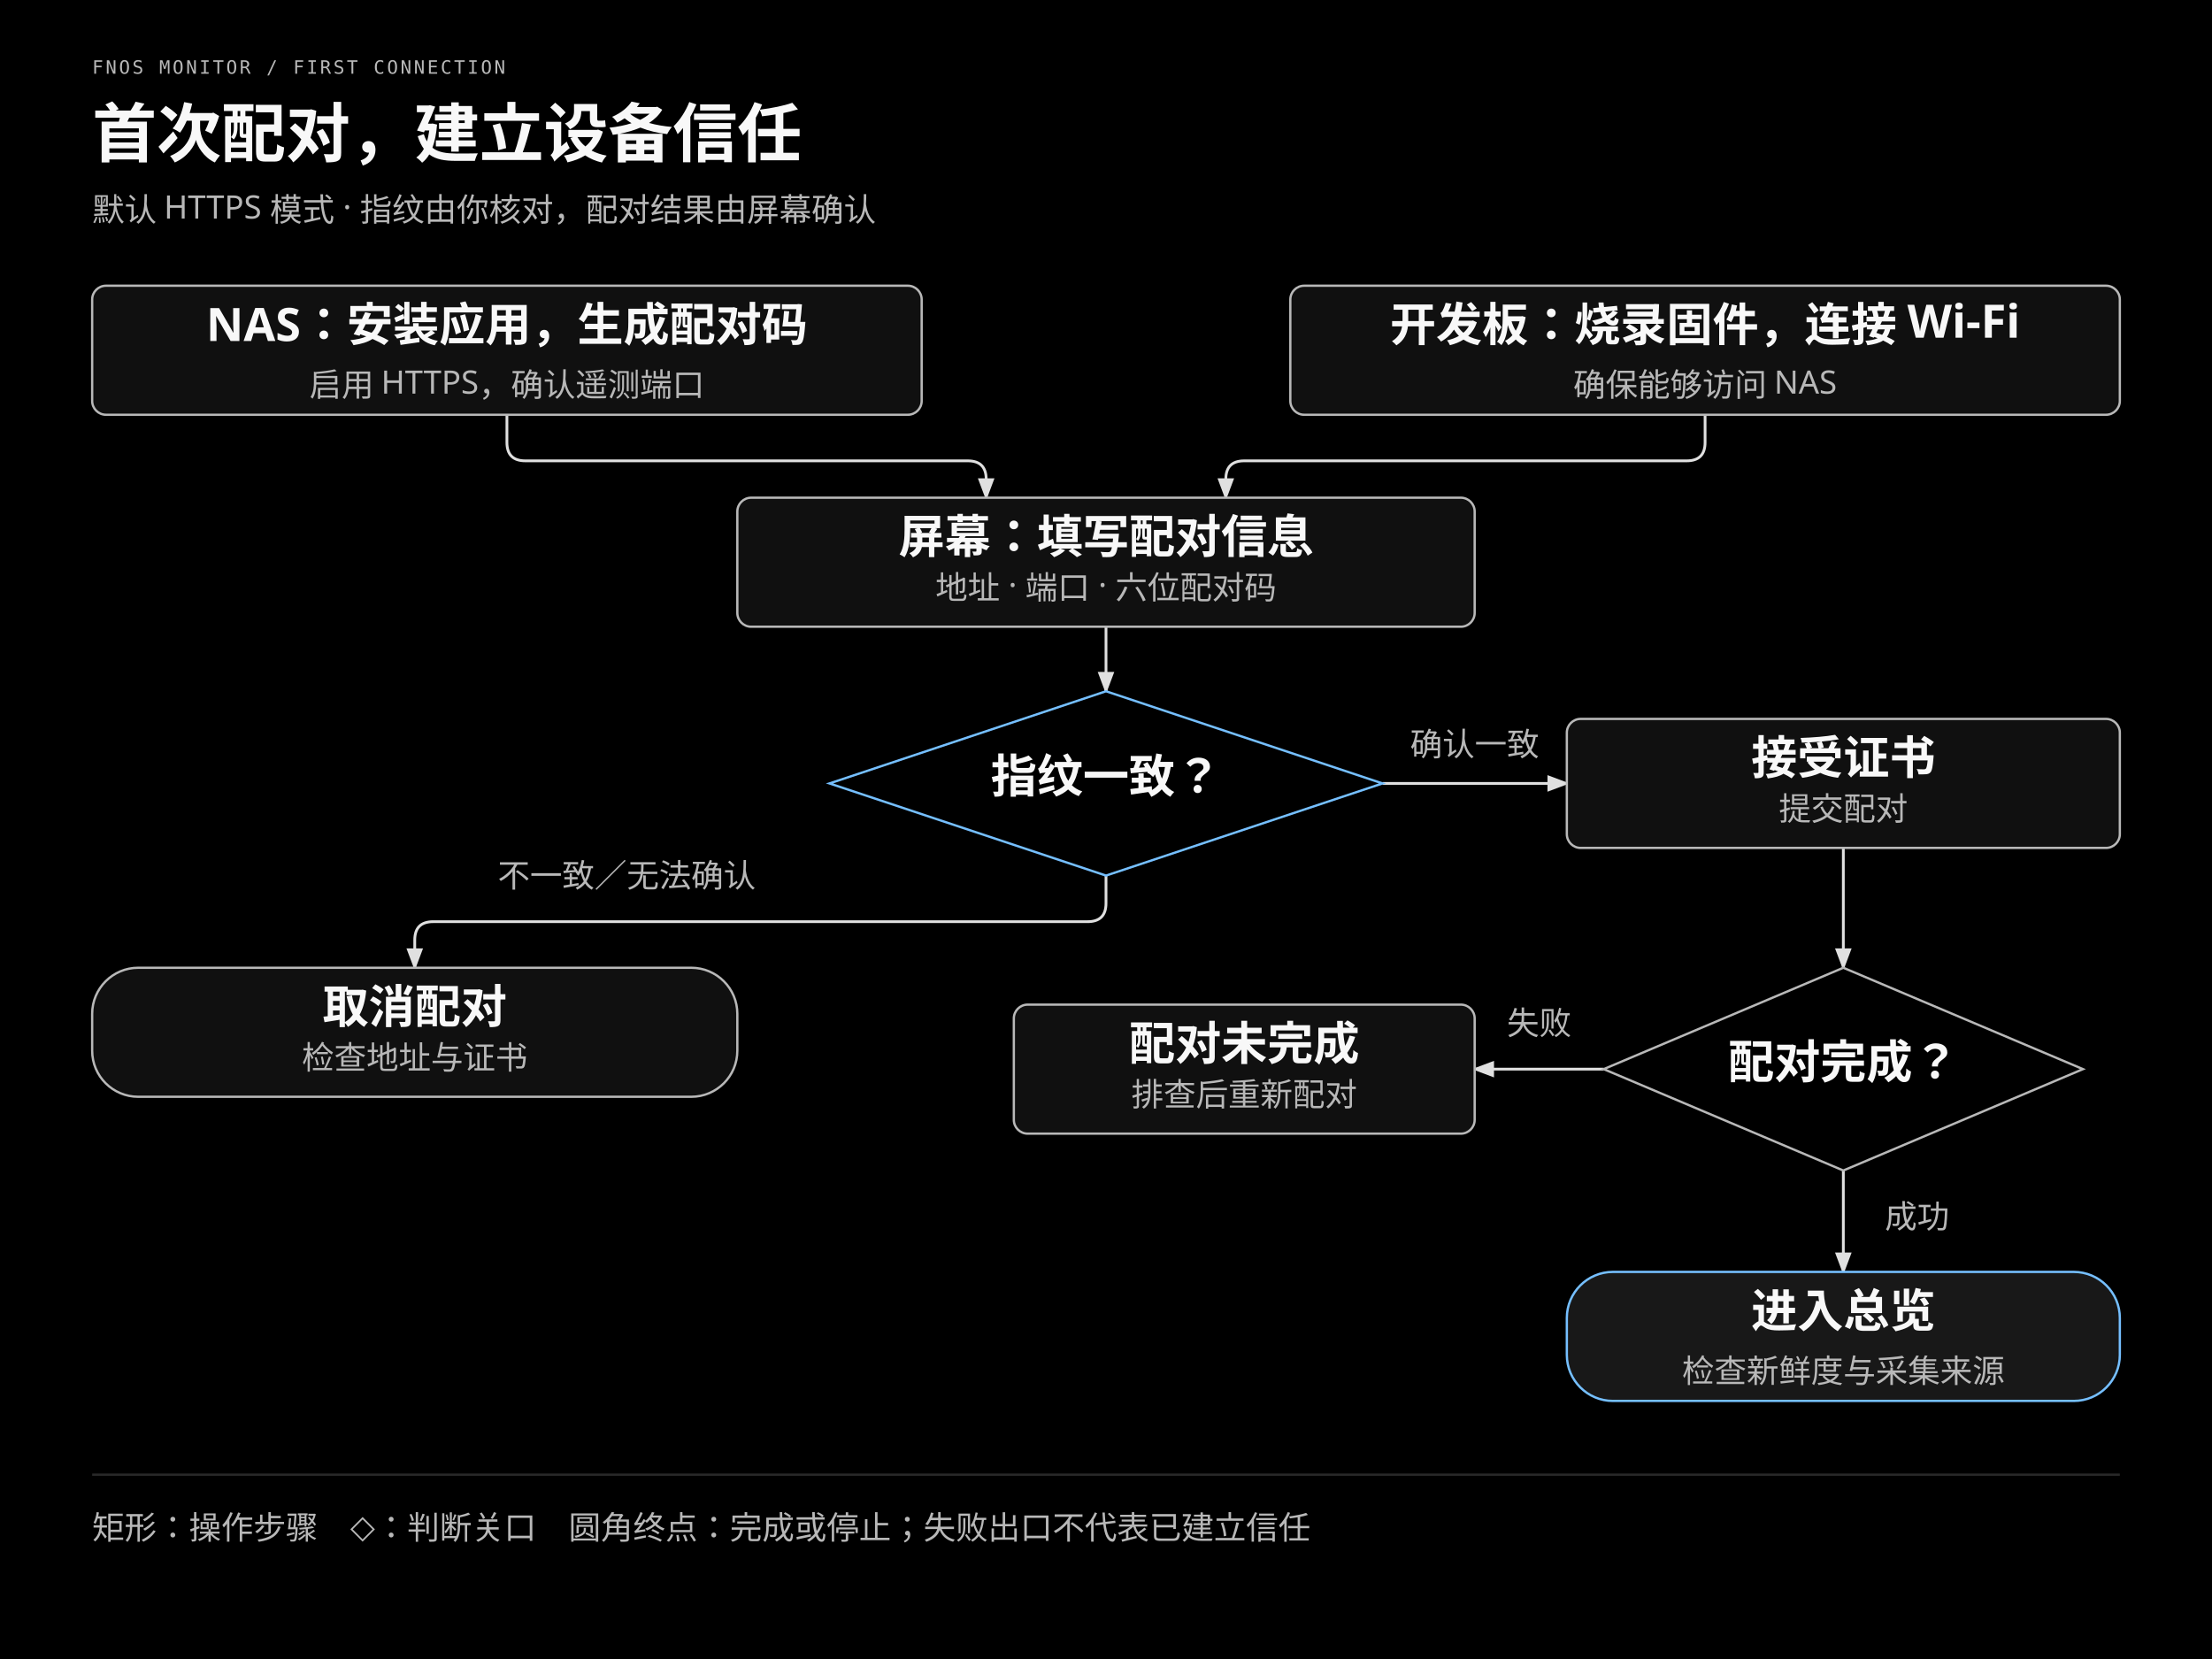
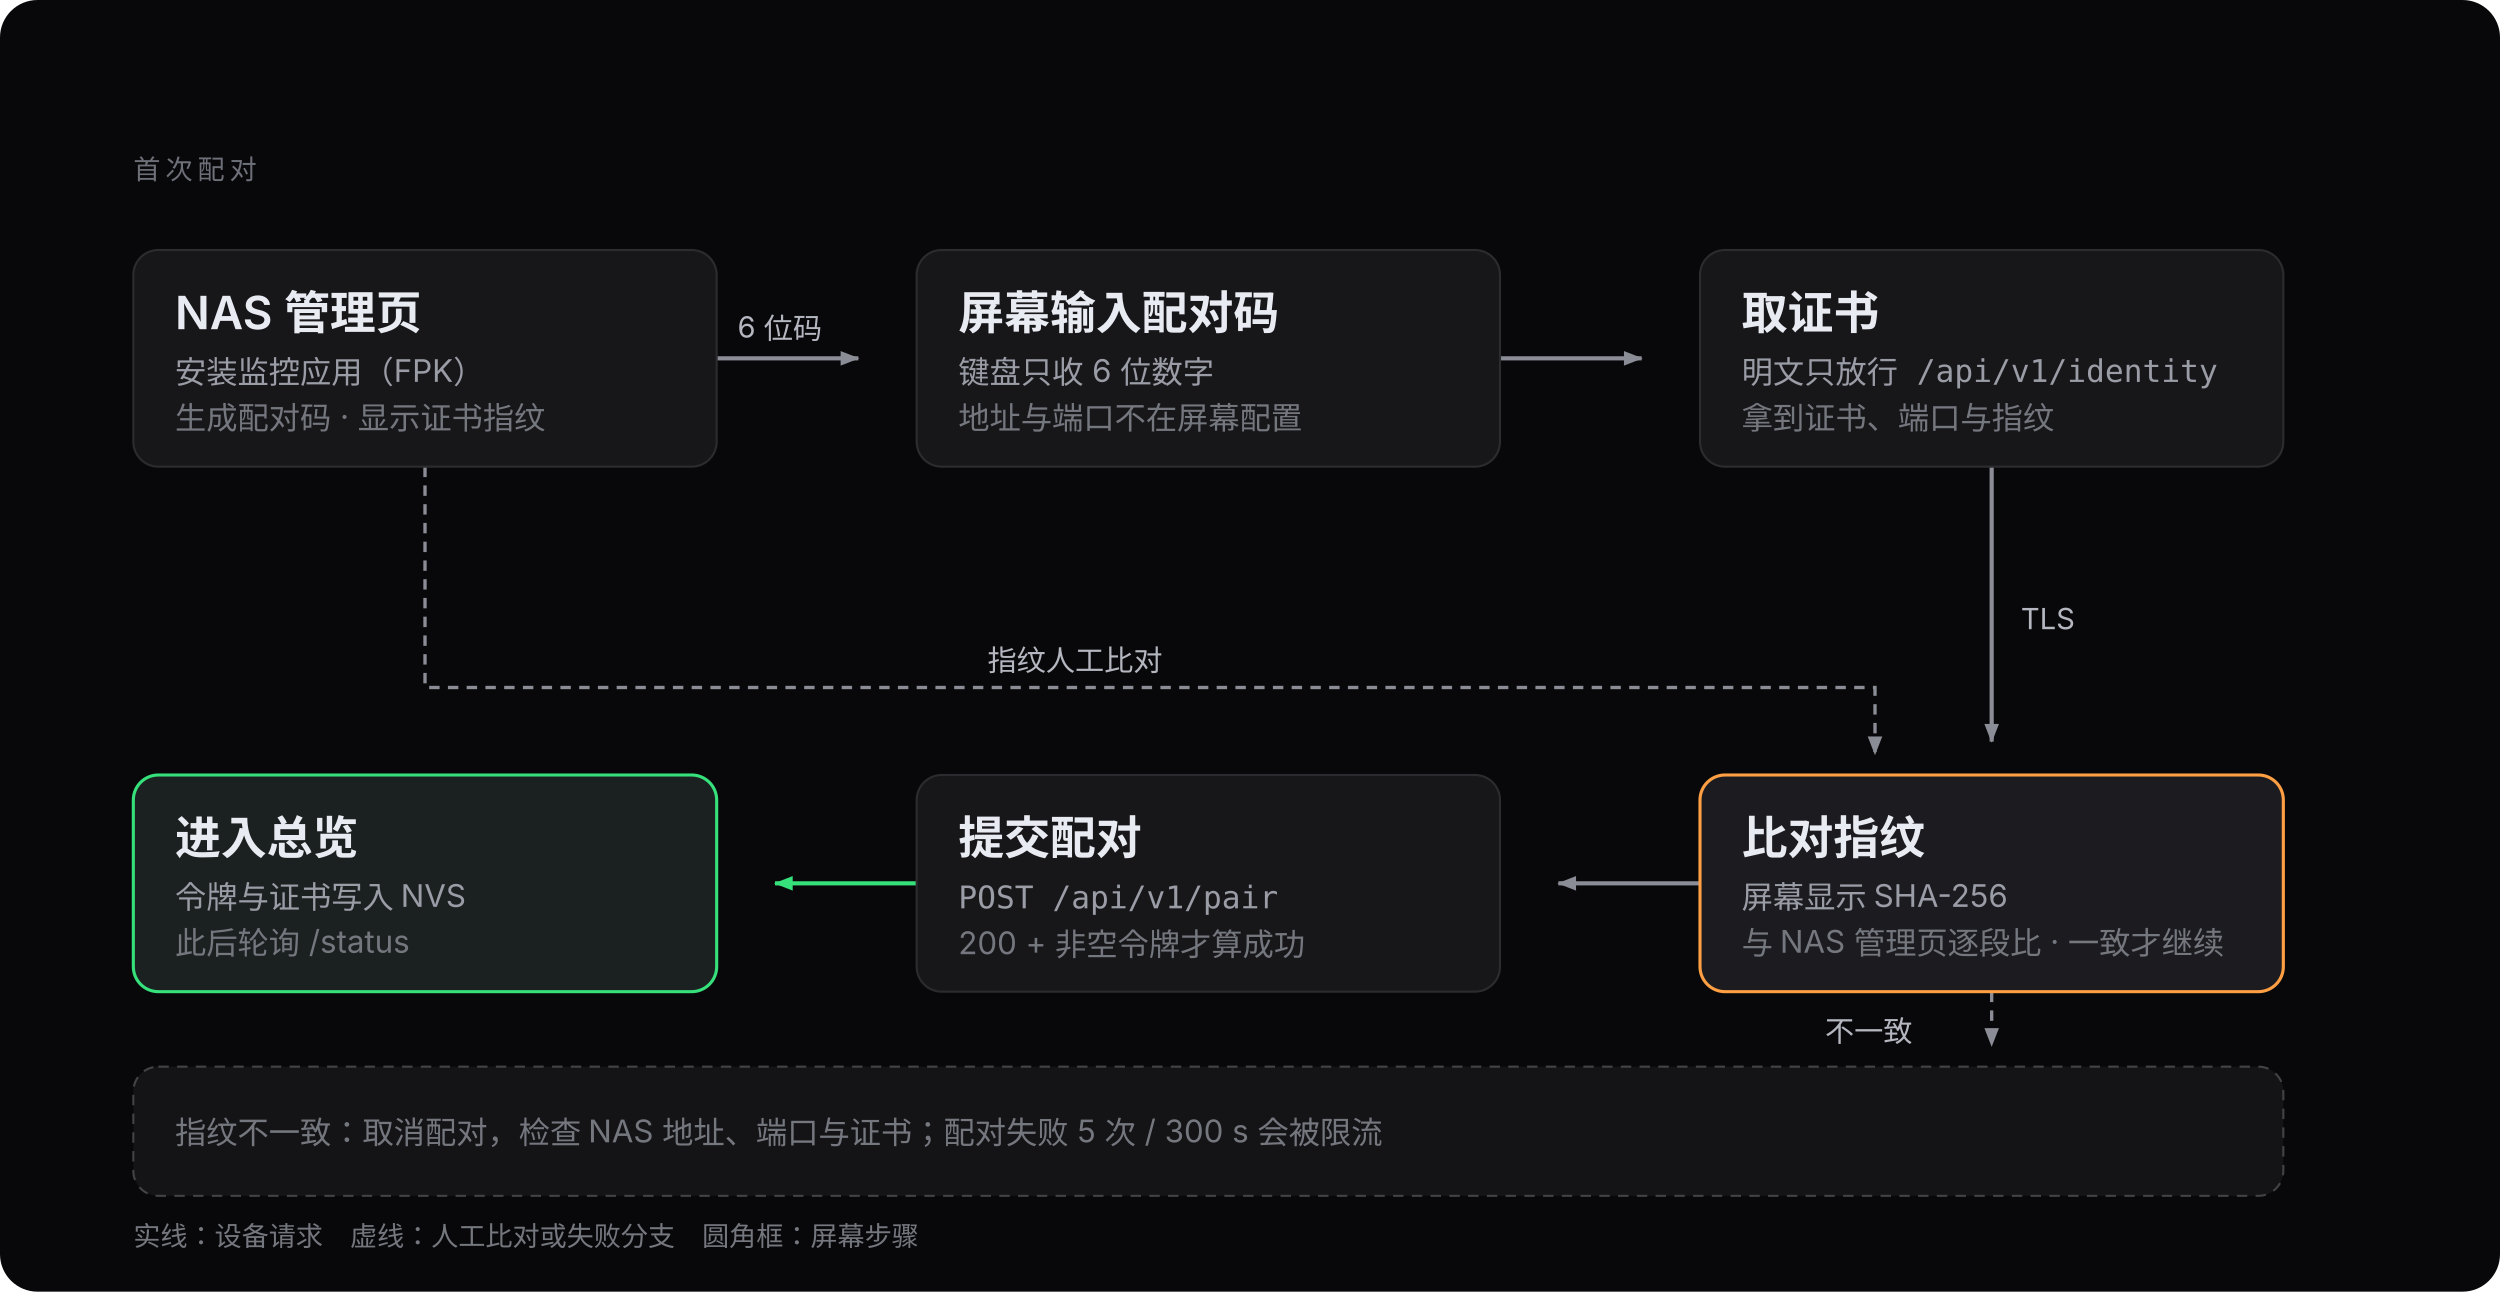
- <svg xmlns="http://www.w3.org/2000/svg" width="960" height="720" viewBox="0 0 960 720" role="img" aria-labelledby="first-connection-title first-connection-desc" id="first-connection-root">
+ <svg xmlns="http://www.w3.org/2000/svg" width="1200" height="620" viewBox="0 0 1200 620" role="img" aria-labelledby="first-connection-title first-connection-desc" id="first-connection-root">
  <defs>
-     <style>#first-connection-root { color: #F8F8F8; font-family: 'Noto Sans SC', 'PingFang SC', 'Microsoft YaHei', system-ui, sans-serif; }
-       #first-connection-root .diagram-container { width: 100%; overflow-x: auto; }
-       #first-connection-root text { font-family: 'Noto Sans SC', 'PingFang SC', 'Microsoft YaHei', system-ui, sans-serif; fill: #F8F8F8; font-size: 12px; }
-       #first-connection-root .heading { font-size: 28px; font-weight: 600; }
-       #first-connection-root .name { font-size: 20px; font-weight: 600; }
-       #first-connection-root .caption { fill: #B8B8B8; font-size: 14px; font-weight: 500; }
-       #first-connection-root .tech { font-family: ui-monospace, 'SFMono-Regular', Consolas, monospace; fill: #E0E0E0; font-size: 12px; }
-       #first-connection-root .tag { font-family: ui-monospace, 'SFMono-Regular', Consolas, monospace; fill: #B8B8B8; font-size: 8px; letter-spacing: 1px; }
-       #first-connection-root .diagram-container { overflow-x: visible; }</style>
-     <marker id="first-connection-arrow" markerWidth="8" markerHeight="6" refX="7" refY="3" orient="auto">
-       <polygon points="0 0, 8 3, 0 6" fill="#E0E0E0" />
+     <marker id="fc-arw" markerWidth="9" markerHeight="7" refX="8.5" refY="3.5" orient="auto" markerUnits="userSpaceOnUse">
+       <path d="M0,0 L9,3.5 L0,7 z" fill="#8A8C96" />
    </marker>
-     <marker id="first-connection-arrow-accent" markerWidth="8" markerHeight="6" refX="7" refY="3" orient="auto">
-       <polygon points="0 0, 8 3, 0 6" fill="#75BFFF" />
+     <marker id="fc-arw-ok" markerWidth="9" markerHeight="7" refX="8.5" refY="3.5" orient="auto" markerUnits="userSpaceOnUse">
+       <path d="M0,0 L9,3.5 L0,7 z" fill="#36E07A" />
    </marker>
-     <marker id="first-connection-arrow-link" markerWidth="8" markerHeight="6" refX="7" refY="3" orient="auto">
-       <polygon points="0 0, 8 3, 0 6" fill="#8ED7E5" />
-     </marker>
+     <style>
+     text { font-family: 'Inter', 'PingFang SC', 'Noto Sans SC', system-ui, sans-serif; }
+     .name { font-size: 22px; font-weight: 600; fill: #E9EBF2; }
+     .sub { font-size: 15px; fill: #9A9CA6; }
+     .sub2 { font-size: 15px; fill: #75777F; }
+     .mono { font-family: ui-monospace, 'SF Mono', Menlo, Consolas, monospace; }
+     .label { font-size: 14px; fill: #B4B6C0; }
+     .note { font-size: 13px; fill: #75777F; }
+   </style>
  </defs>
-   <rect width="960" height="720" fill="#000000" />
-   <text x="40" y="32" text-anchor="start" class="tag">FNOS MONITOR / FIRST CONNECTION</text>
-   <text x="40" y="68" text-anchor="start" class="heading">首次配对，建立设备信任</text>
-   <text x="40" y="96" text-anchor="start" class="caption">默认 HTTPS 模式 · 指纹由你核对，配对结果由屏幕确认</text>
-   <path d="M 220,180 V 192 Q 220,200 228,200 H 420 Q 428,200 428,208 V 216" fill="none" stroke="#E0E0E0" stroke-width="1.2" marker-end="url(#first-connection-arrow)" />
-   <path d="M 740,180 V 192 Q 740,200 732,200 H 540 Q 532,200 532,208 V 216" fill="none" stroke="#E0E0E0" stroke-width="1.2" marker-end="url(#first-connection-arrow)" />
-   <path d="M 480,272 V 300" fill="none" stroke="#E0E0E0" stroke-width="1.2" marker-end="url(#first-connection-arrow)" />
-   <path d="M 600,340 H 680" fill="none" stroke="#E0E0E0" stroke-width="1.2" marker-end="url(#first-connection-arrow)" />
-   <path d="M 480,380 V 392 Q 480,400 472,400 H 188 Q 180,400 180,408 V 420" fill="none" stroke="#E0E0E0" stroke-width="1.2" marker-end="url(#first-connection-arrow)" />
-   <path d="M 800,368 V 420" fill="none" stroke="#E0E0E0" stroke-width="1.2" marker-end="url(#first-connection-arrow)" />
-   <path d="M 800,508 V 552" fill="none" stroke="#E0E0E0" stroke-width="1.2" marker-end="url(#first-connection-arrow)" />
-   <path d="M 696,464 H 640" fill="none" stroke="#E0E0E0" stroke-width="1.2" marker-end="url(#first-connection-arrow)" />
-   <g data-role="edge-label">
-     <rect x="604" y="308" width="72" height="24" rx="2" fill="#000000" />
-     <text x="640.0" y="328" text-anchor="middle" class="caption">确认一致</text>
+   <g id="fc-base">
+     <rect x="0" y="0" width="1200" height="620" rx="18" fill="#08080A" />
+     <text class="zone" x="64" y="86" fill="#6E7079" font-size="13px" letter-spacing="2.4">首次配对</text>
+     <text class="note" x="64" y="598">实线：设备请求　虚线：人工比对或失败分支　圆角框：屏幕步骤</text>
  </g>
-   <g data-role="edge-label">
-     <rect x="200" y="368" width="144" height="24" rx="2" fill="#000000" />
-     <text x="272.0" y="385" text-anchor="middle" class="caption">不一致／无法确认</text>
+   <g id="fc-arw-1">
+     <path d="M344 172 H412" stroke="#8A8C96" stroke-width="2" fill="none" marker-end="url(#fc-arw)" />
  </g>
-   <g data-role="edge-label">
-     <rect x="808" y="516" width="48" height="24" rx="2" fill="#000000" />
-     <text x="832.0" y="533" text-anchor="middle" class="caption">成功</text>
+   <g id="fc-arw-2">
+     <path d="M720 172 H788" stroke="#8A8C96" stroke-width="2" fill="none" marker-end="url(#fc-arw)" />
  </g>
-   <g data-role="edge-label">
-     <rect x="644" y="432" width="48" height="24" rx="2" fill="#000000" />
-     <text x="668.0" y="449" text-anchor="middle" class="caption">失败</text>
+   <g id="fc-arw-3">
+     <path d="M956 224 V356" stroke="#8A8C96" stroke-width="2" fill="none" marker-end="url(#fc-arw)" />
  </g>
-   <g data-node-id="nasReady">
-     <rect x="40" y="124" width="360" height="56" rx="6" fill="#101010" stroke="#B8B8B8" />
-     <text x="220.0" y="148" text-anchor="middle" class="name">NAS：安装应用，生成配对码</text>
-     <text x="220.0" y="172" text-anchor="middle" class="caption">启用 HTTPS，确认遥测端口</text>
+   <g id="fc-arw-4">
+     <path d="M816 424 H748" stroke="#8A8C96" stroke-width="2" fill="none" marker-end="url(#fc-arw)" />
  </g>
-   <g data-node-id="boardReady">
-     <rect x="560" y="124" width="360" height="56" rx="6" fill="#101010" stroke="#B8B8B8" />
-     <text x="740.0" y="148" text-anchor="middle" class="name">开发板：烧录固件，连接 Wi-Fi</text>
-     <text x="740.0" y="172" text-anchor="middle" class="caption">确保能够访问 NAS</text>
+   <g id="fc-arw-5">
+     <path d="M440 424 H372" stroke="#36E07A" stroke-width="2" fill="none" marker-end="url(#fc-arw-ok)" />
  </g>
-   <g data-node-id="enterPair">
-     <rect x="320" y="216" width="320" height="56" rx="6" fill="#101010" stroke="#B8B8B8" />
-     <text x="480.0" y="240" text-anchor="middle" class="name">屏幕：填写配对信息</text>
-     <text x="480.0" y="260" text-anchor="middle" class="caption">地址 · 端口 · 六位配对码</text>
+   <g id="fc-arw-6">
+     <path d="M204 224 V330 H900 V362" stroke="#8A8C96" stroke-width="1.6" stroke-dasharray="5 4" fill="none" marker-end="url(#fc-arw)" />
  </g>
-   <g data-node-id="fingerprint">
-     <polygon points="480,300.0 600.0,340 480,380.0 360.0,340" fill="#000000" stroke="#75BFFF" />
-     <text x="480" y="344" text-anchor="middle" class="name">指纹一致？</text>
+   <g id="fc-arw-7">
+     <path d="M956 476 V502" stroke="#8A8C96" stroke-width="1.6" stroke-dasharray="5 4" fill="none" marker-end="url(#fc-arw)" />
  </g>
-   <g data-node-id="stopPair">
-     <rect x="40" y="420" width="280" height="56" rx="20" fill="#101010" stroke="#B8B8B8" />
-     <text x="180.0" y="444" text-anchor="middle" class="name">取消配对</text>
-     <text x="180.0" y="464" text-anchor="middle" class="caption">检查地址与证书</text>
+   <g id="fc-lab-1">
+     <rect x="350" y="146" width="60" height="22" rx="4" fill="#08080A" />
+     <text class="label" x="354" y="162">6 位码</text>
  </g>
-   <g data-node-id="acceptPair">
-     <rect x="680" y="312" width="240" height="56" rx="6" fill="#101010" stroke="#B8B8B8" />
-     <text x="800.0" y="336" text-anchor="middle" class="name">接受证书</text>
-     <text x="800.0" y="356" text-anchor="middle" class="caption">提交配对</text>
+   <g id="fc-lab-2">
+     <rect x="966" y="286" width="42" height="22" rx="4" fill="#08080A" />
+     <text class="label" x="970" y="302">TLS</text>
  </g>
-   <g data-node-id="pairResult">
-     <polygon points="800,420.0 904.0,464 800,508.0 696.0,464" fill="#000000" stroke="#B8B8B8" />
-     <text x="800" y="468" text-anchor="middle" class="name">配对完成？</text>
+   <g id="fc-lab-3">
+     <rect x="470" y="306" width="124" height="22" rx="4" fill="#08080A" />
+     <text class="label" x="474" y="322">指纹人工比对</text>
  </g>
-   <g data-node-id="retryPair">
-     <rect x="440" y="436" width="200" height="56" rx="6" fill="#101010" stroke="#B8B8B8" />
-     <text x="540.0" y="460" text-anchor="middle" class="name">配对未完成</text>
-     <text x="540.0" y="480" text-anchor="middle" class="caption">排查后重新配对</text>
+   <g id="fc-lab-4">
+     <rect x="872" y="484" width="70" height="22" rx="4" fill="#08080A" />
+     <text class="label" x="876" y="500">不一致</text>
  </g>
-   <g data-node-id="dashboard">
-     <rect x="680" y="552" width="240" height="56" rx="20" fill="#181818" stroke="#75BFFF" />
-     <text x="800.0" y="576" text-anchor="middle" class="name">进入总览</text>
-     <text x="800.0" y="600" text-anchor="middle" class="caption">检查新鲜度与采集来源</text>
+   <g id="fc-card-a">
+     <rect x="64" y="120" width="280" height="104" rx="12" fill="#17171A" stroke="#2C2C30" />
+     <text class="name" x="84" y="158">NAS 管理页</text>
+     <text class="sub" x="84" y="184">安装监控应用（FPK）</text>
+     <text class="sub2" x="84" y="206">生成配对码 · 显示证书指纹</text>
  </g>
-   <line x1="40" y1="640" x2="920" y2="640" stroke="#282828" />
-   <text x="40" y="668" text-anchor="start" class="caption">矩形：操作步骤　◇：判断关口　圆角终点：完成或停止；失败出口不代表已建立信任</text>
+   <g id="fc-card-b">
+     <rect x="440" y="120" width="280" height="104" rx="12" fill="#17171A" stroke="#2C2C30" />
+     <text class="name" x="460" y="158">屏幕输入配对码</text>
+     <text class="sub" x="460" y="184">键盘只收 6 位数字</text>
+     <text class="sub2" x="460" y="206">地址与端口不在屏幕配置</text>
+   </g>
+   <g id="fc-card-c">
+     <rect x="816" y="120" width="280" height="104" rx="12" fill="#17171A" stroke="#2C2C30" />
+     <text class="name" x="836" y="158">取证书</text>
+     <text class="sub mono" x="836" y="184">明文只放行 /api/v1/identity</text>
+     <text class="sub2" x="836" y="206">拿到证书、端口与指纹</text>
+   </g>
+   <g id="fc-card-d">
+     <rect x="816" y="372" width="280" height="104" rx="12" fill="#1B1B20" stroke="#FF9F43" stroke-width="1.5" />
+     <text class="name" x="836" y="410">比对指纹</text>
+     <text class="sub" x="836" y="436">屏幕显示 SHA-256</text>
+     <text class="sub2" x="836" y="458">与 NAS 管理页逐段比 · 一致才继续</text>
+   </g>
+   <g id="fc-card-e">
+     <rect x="440" y="372" width="280" height="104" rx="12" fill="#17171A" stroke="#2C2C30" />
+     <text class="name" x="460" y="410">提交配对</text>
+     <text class="sub mono" x="460" y="436">POST /api/v1/pair</text>
+     <text class="sub2" x="460" y="458">200 + 非空令牌才算成功</text>
+   </g>
+   <g id="fc-card-f">
+     <rect x="64" y="372" width="280" height="104" rx="12" fill="#1B2020" stroke="#36E07A" stroke-width="1.5" />
+     <text class="name" x="84" y="410">进入总览</text>
+     <text class="sub" x="84" y="436">令牌与证书写入 NVS</text>
+     <text class="sub2" x="84" y="458">此后轮询 /status</text>
+   </g>
+   <g id="fc-fail">
+     <rect x="64" y="512" width="1032" height="62" rx="12" fill="#141416" stroke="#434347" stroke-dasharray="5 4" />
+     <text class="sub2" x="84" y="549">指纹不一致：取消配对，检查 NAS 地址、端口与证书；配对失败 5 次 / 300 s 会被限流</text>
+   </g>
</svg>
